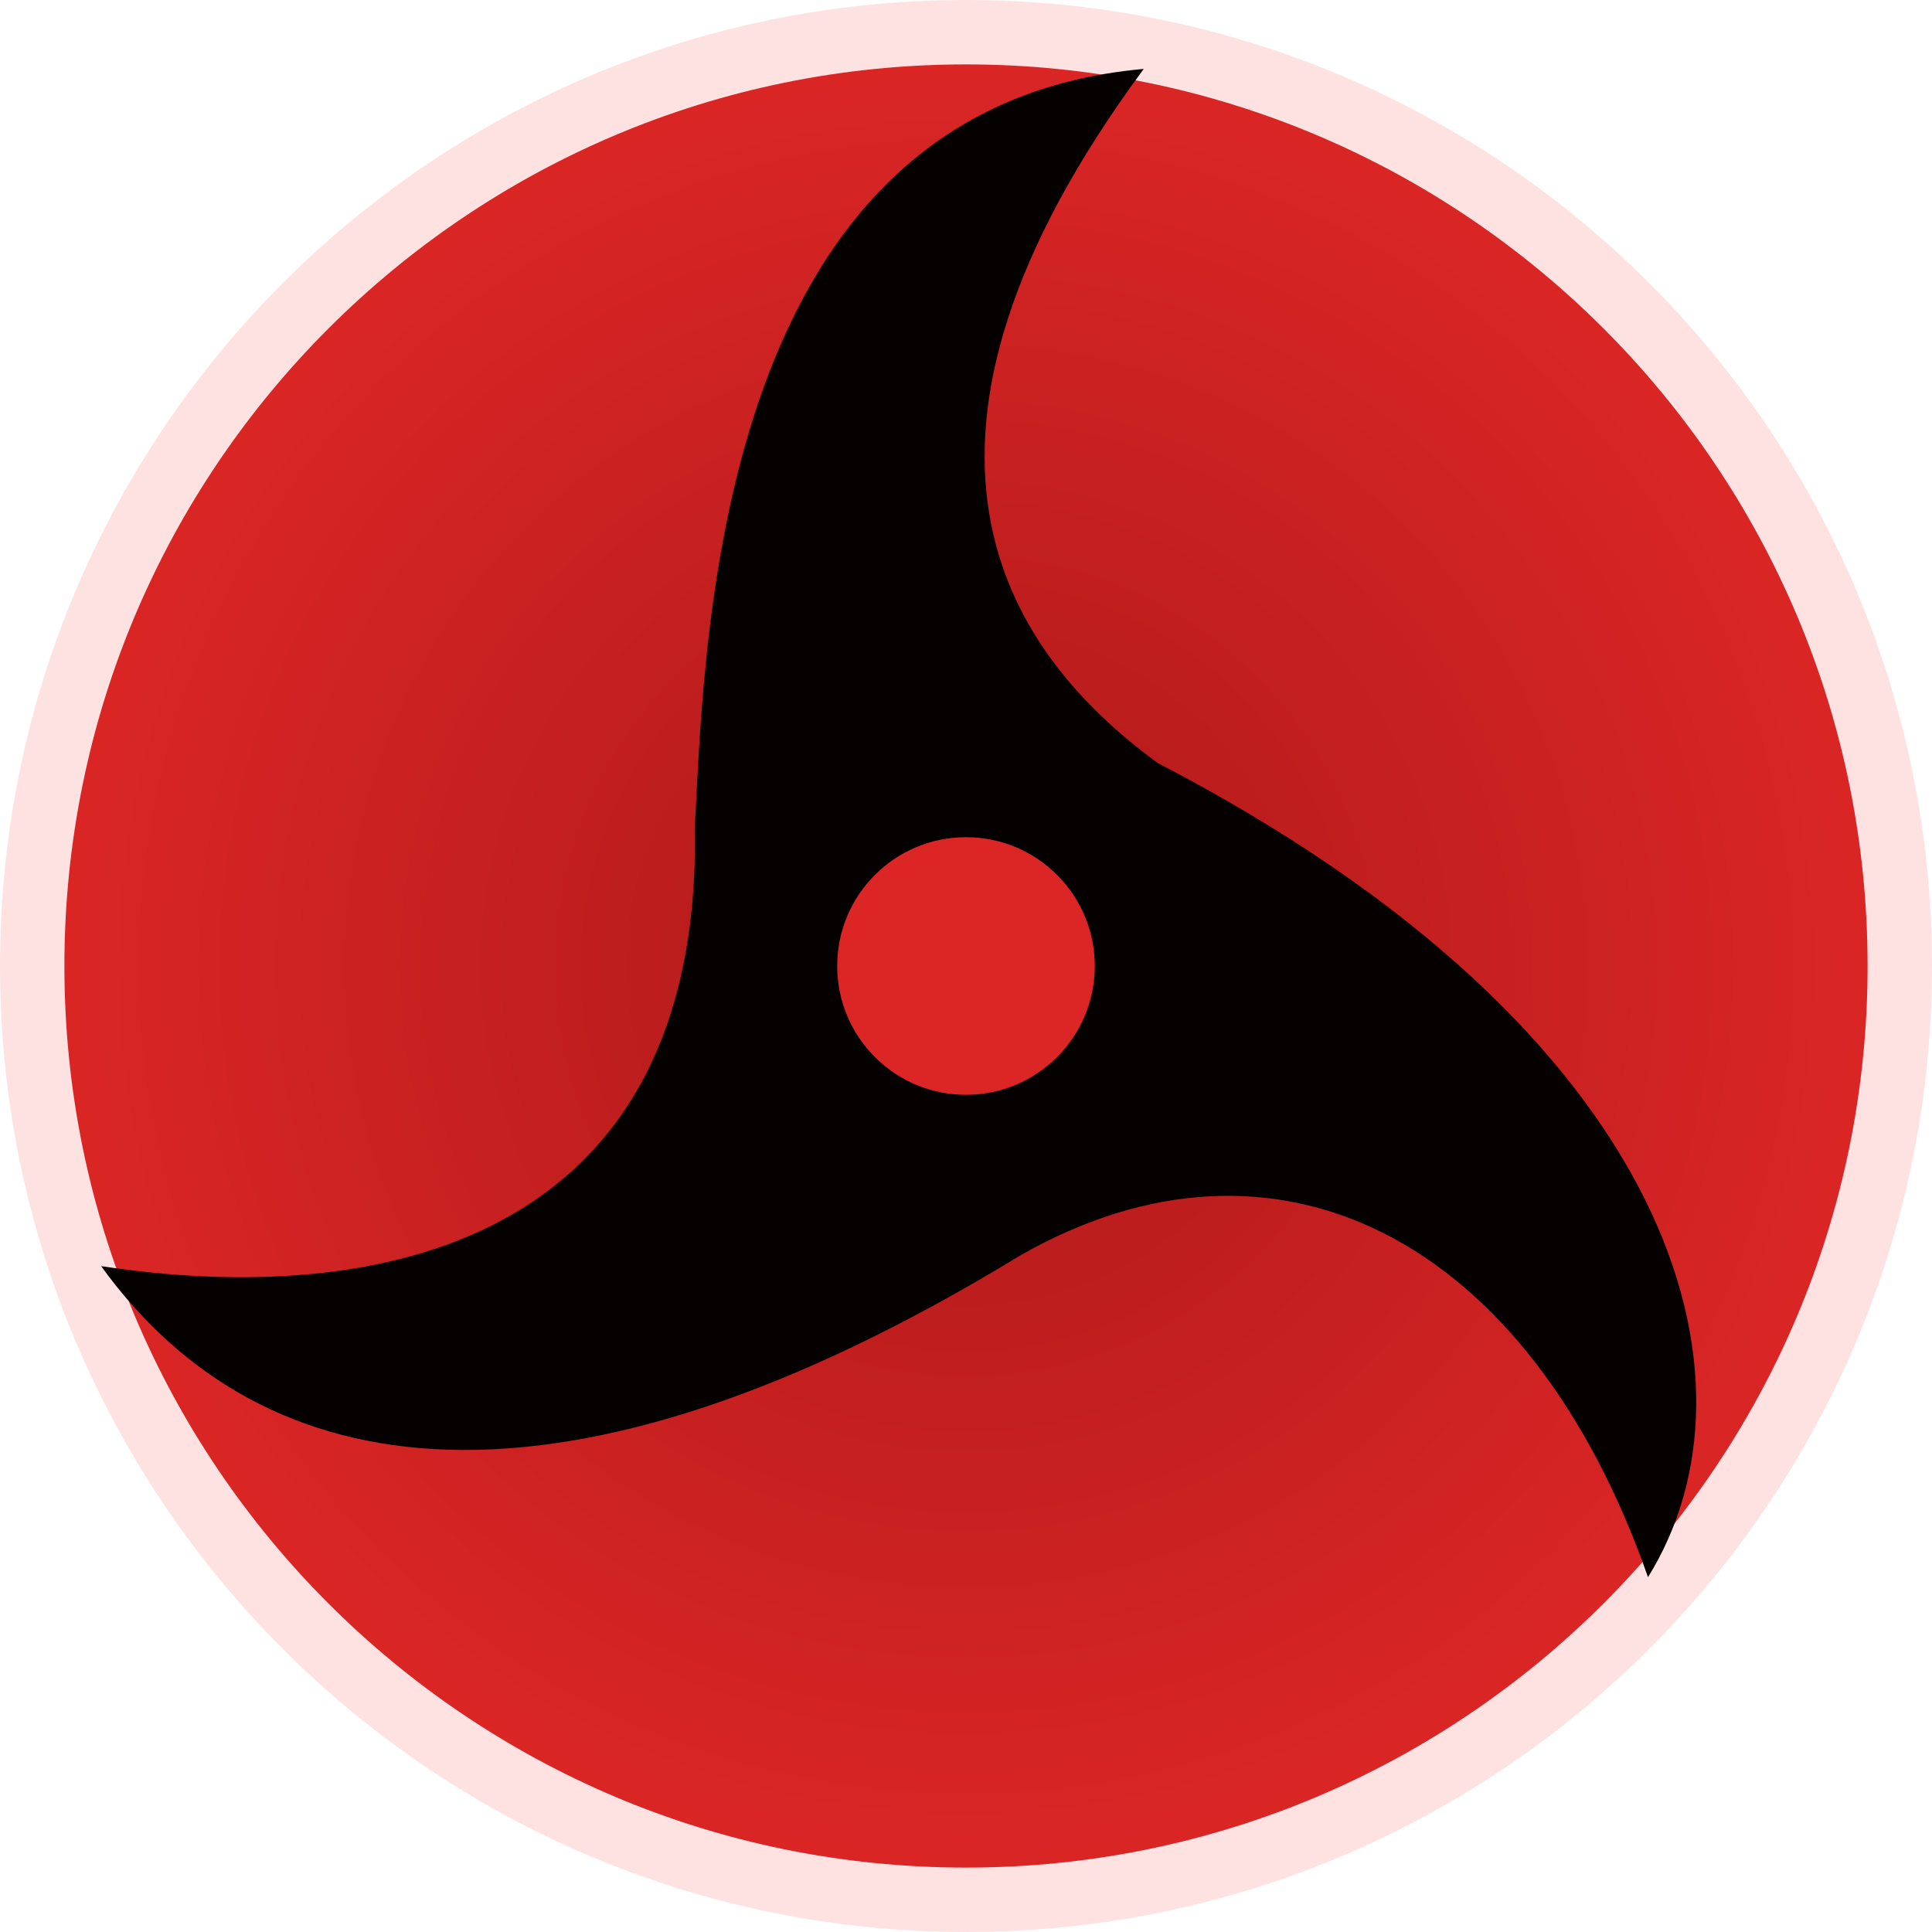
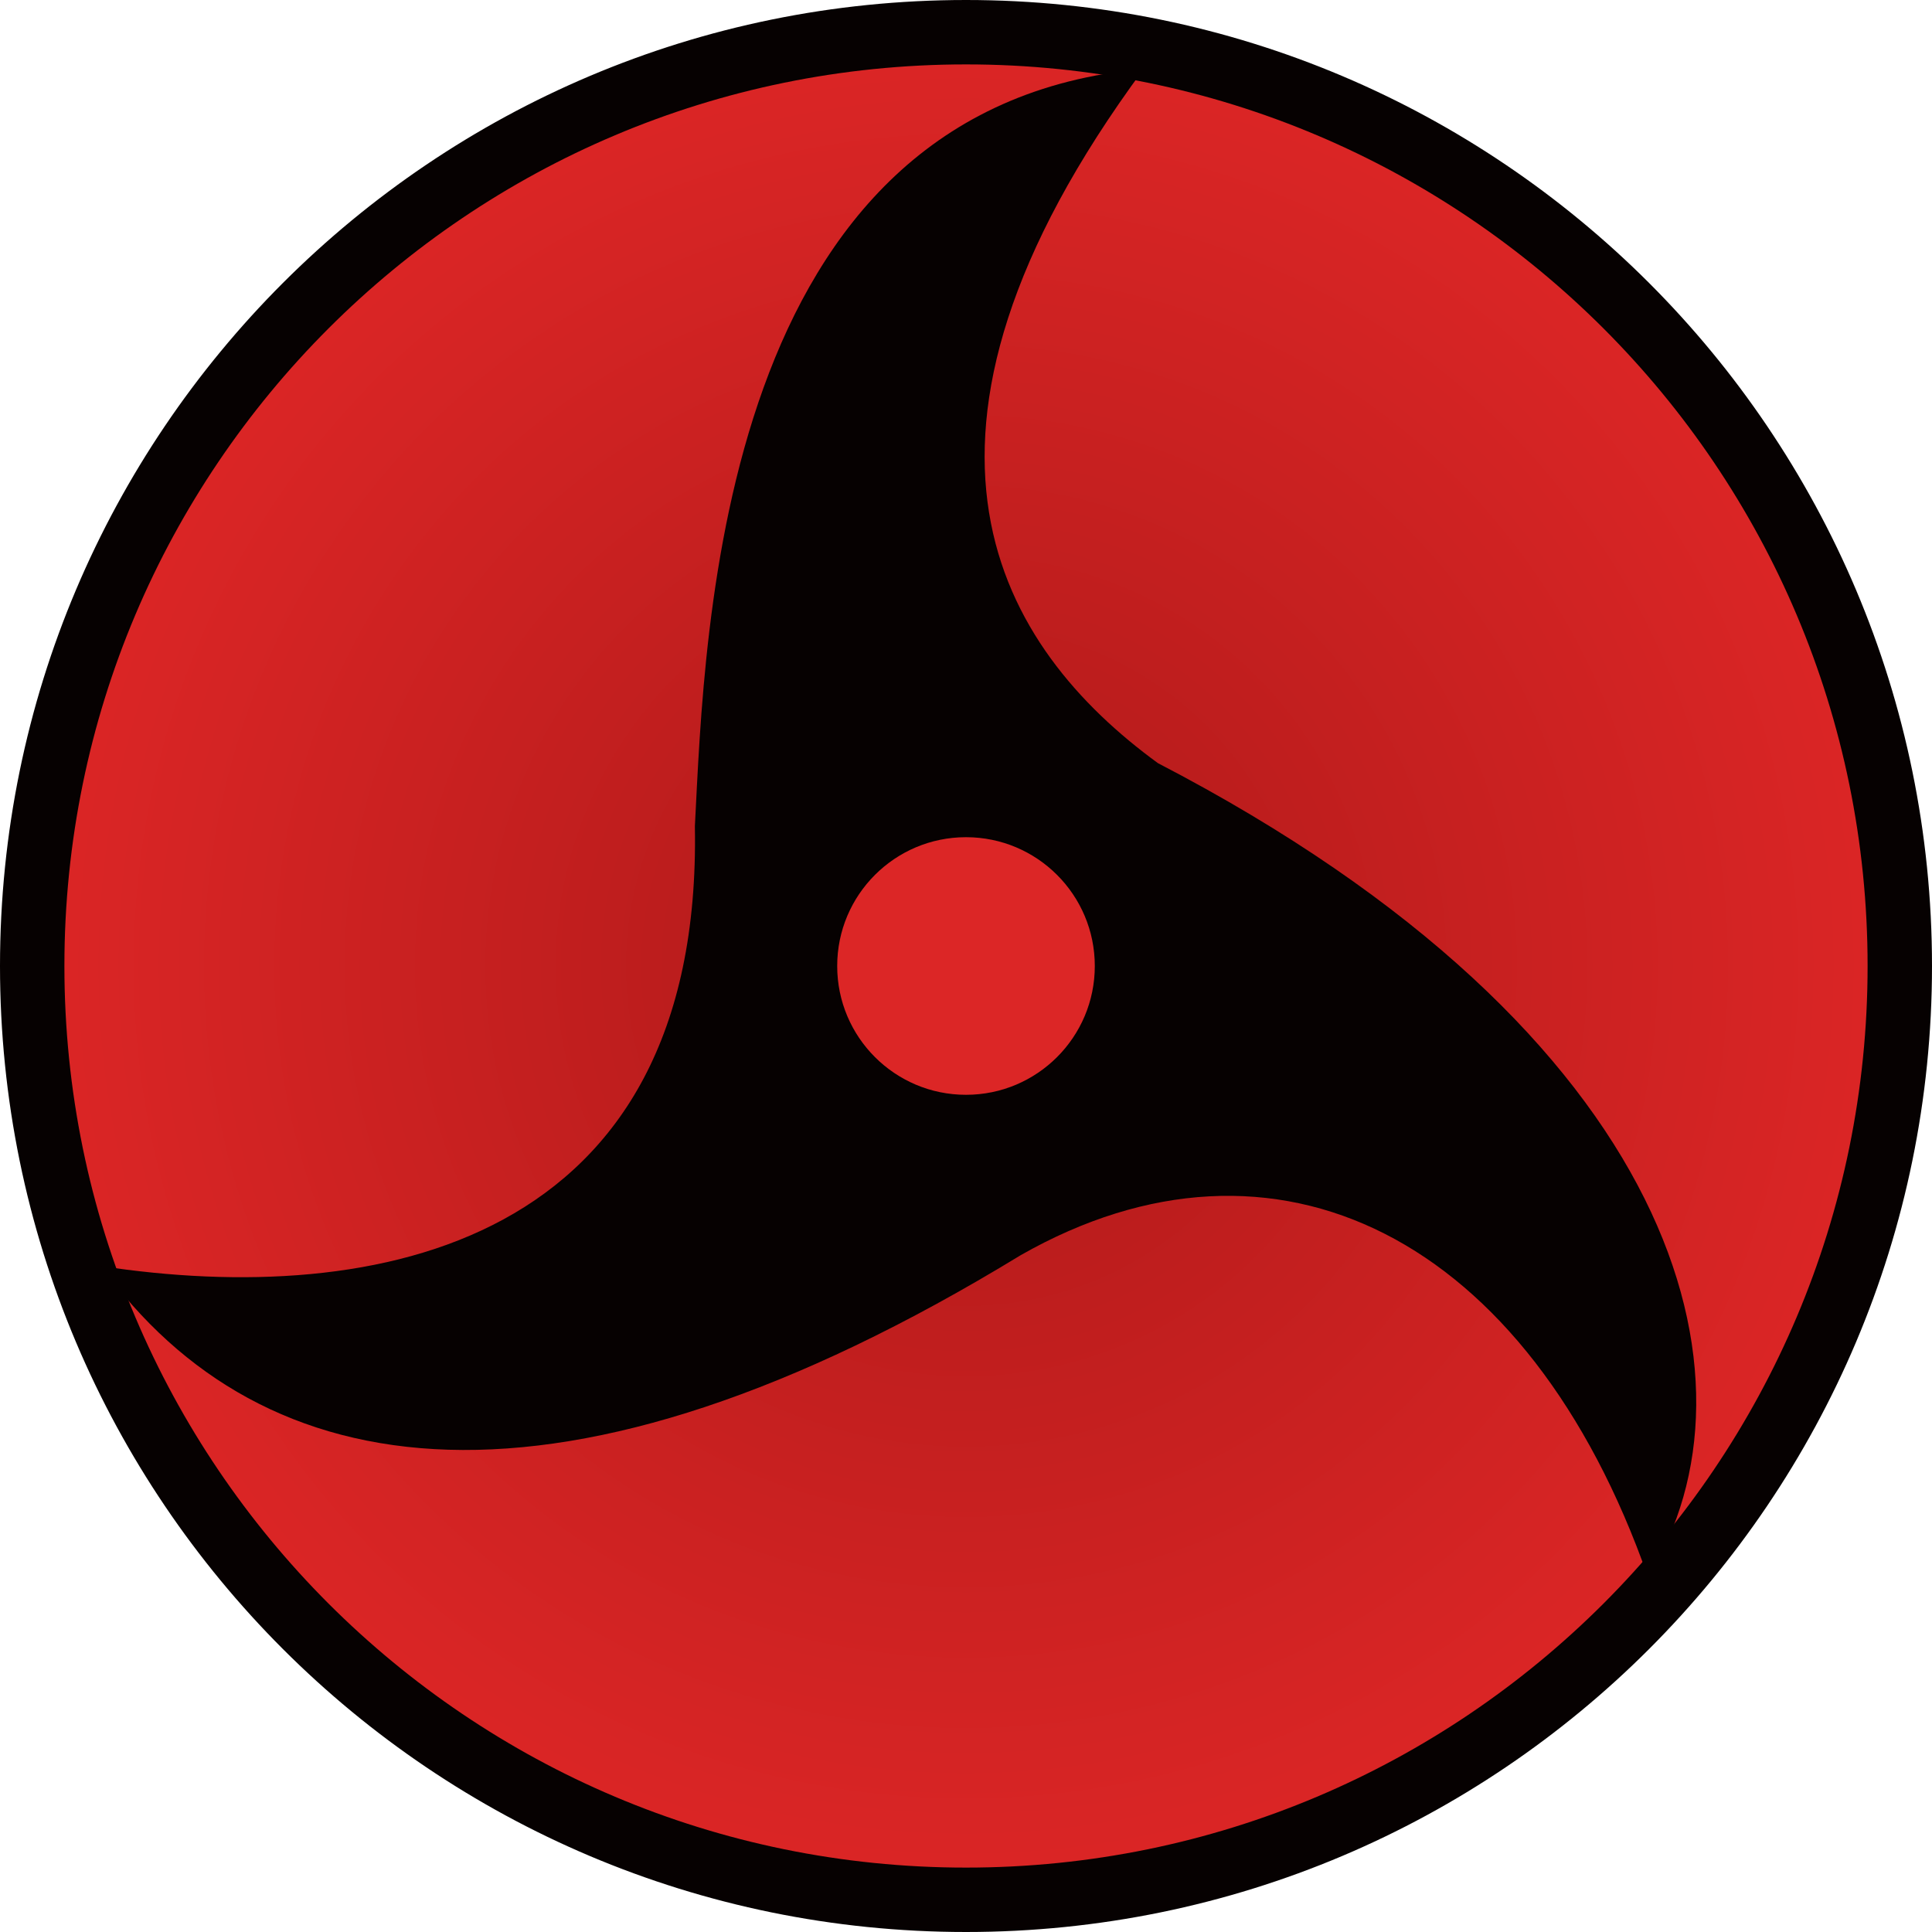
<svg xmlns="http://www.w3.org/2000/svg" id="sharingan" width="300" height="300">
  <defs id="defs">
    <radialGradient id="gr">
      <stop offset="0" style="stop-color:#991b1b; stop-opacity: 1;" id="st1" />
      <stop style="stop-color:#b91c1c; stop-opacity: 1;" offset="0.25" id="st2" />
      <stop style="stop-color:#dc2626; stop-opacity: 1;" offset="1" id="st3" />
    </radialGradient>
  </defs>
-   <circle style="fill: url(#gr); stroke:#fee2e2; stroke-width:10;" cx="150" cy="150" r="145" id="iris" />
+   <circle style="fill: url(#gr); stroke:#060101; stroke-width:10;" cx="150" cy="150" r="145" id="iris" />
  <path style="fill:#060101;" d="M 177.6,10.7 C 135,68.4 155.4,100.7 179.8,118.5 C 260.9,160.6 274.8,214.5 255.9,244.9 C 237.3,191.9 198,172.4 158.5,194.9 C 86.9,238.6 40.7,231.2 15.7,196.6 C 58.2,203.1 109.1,193.5 107.9,128.3 C 109.5,97.6 111.5,16.6 177.6,10.7 z" id="tomoe" />
  <circle style="fill:#dc2626;" cx="150" cy="150" r="20" id="center" />
</svg>
